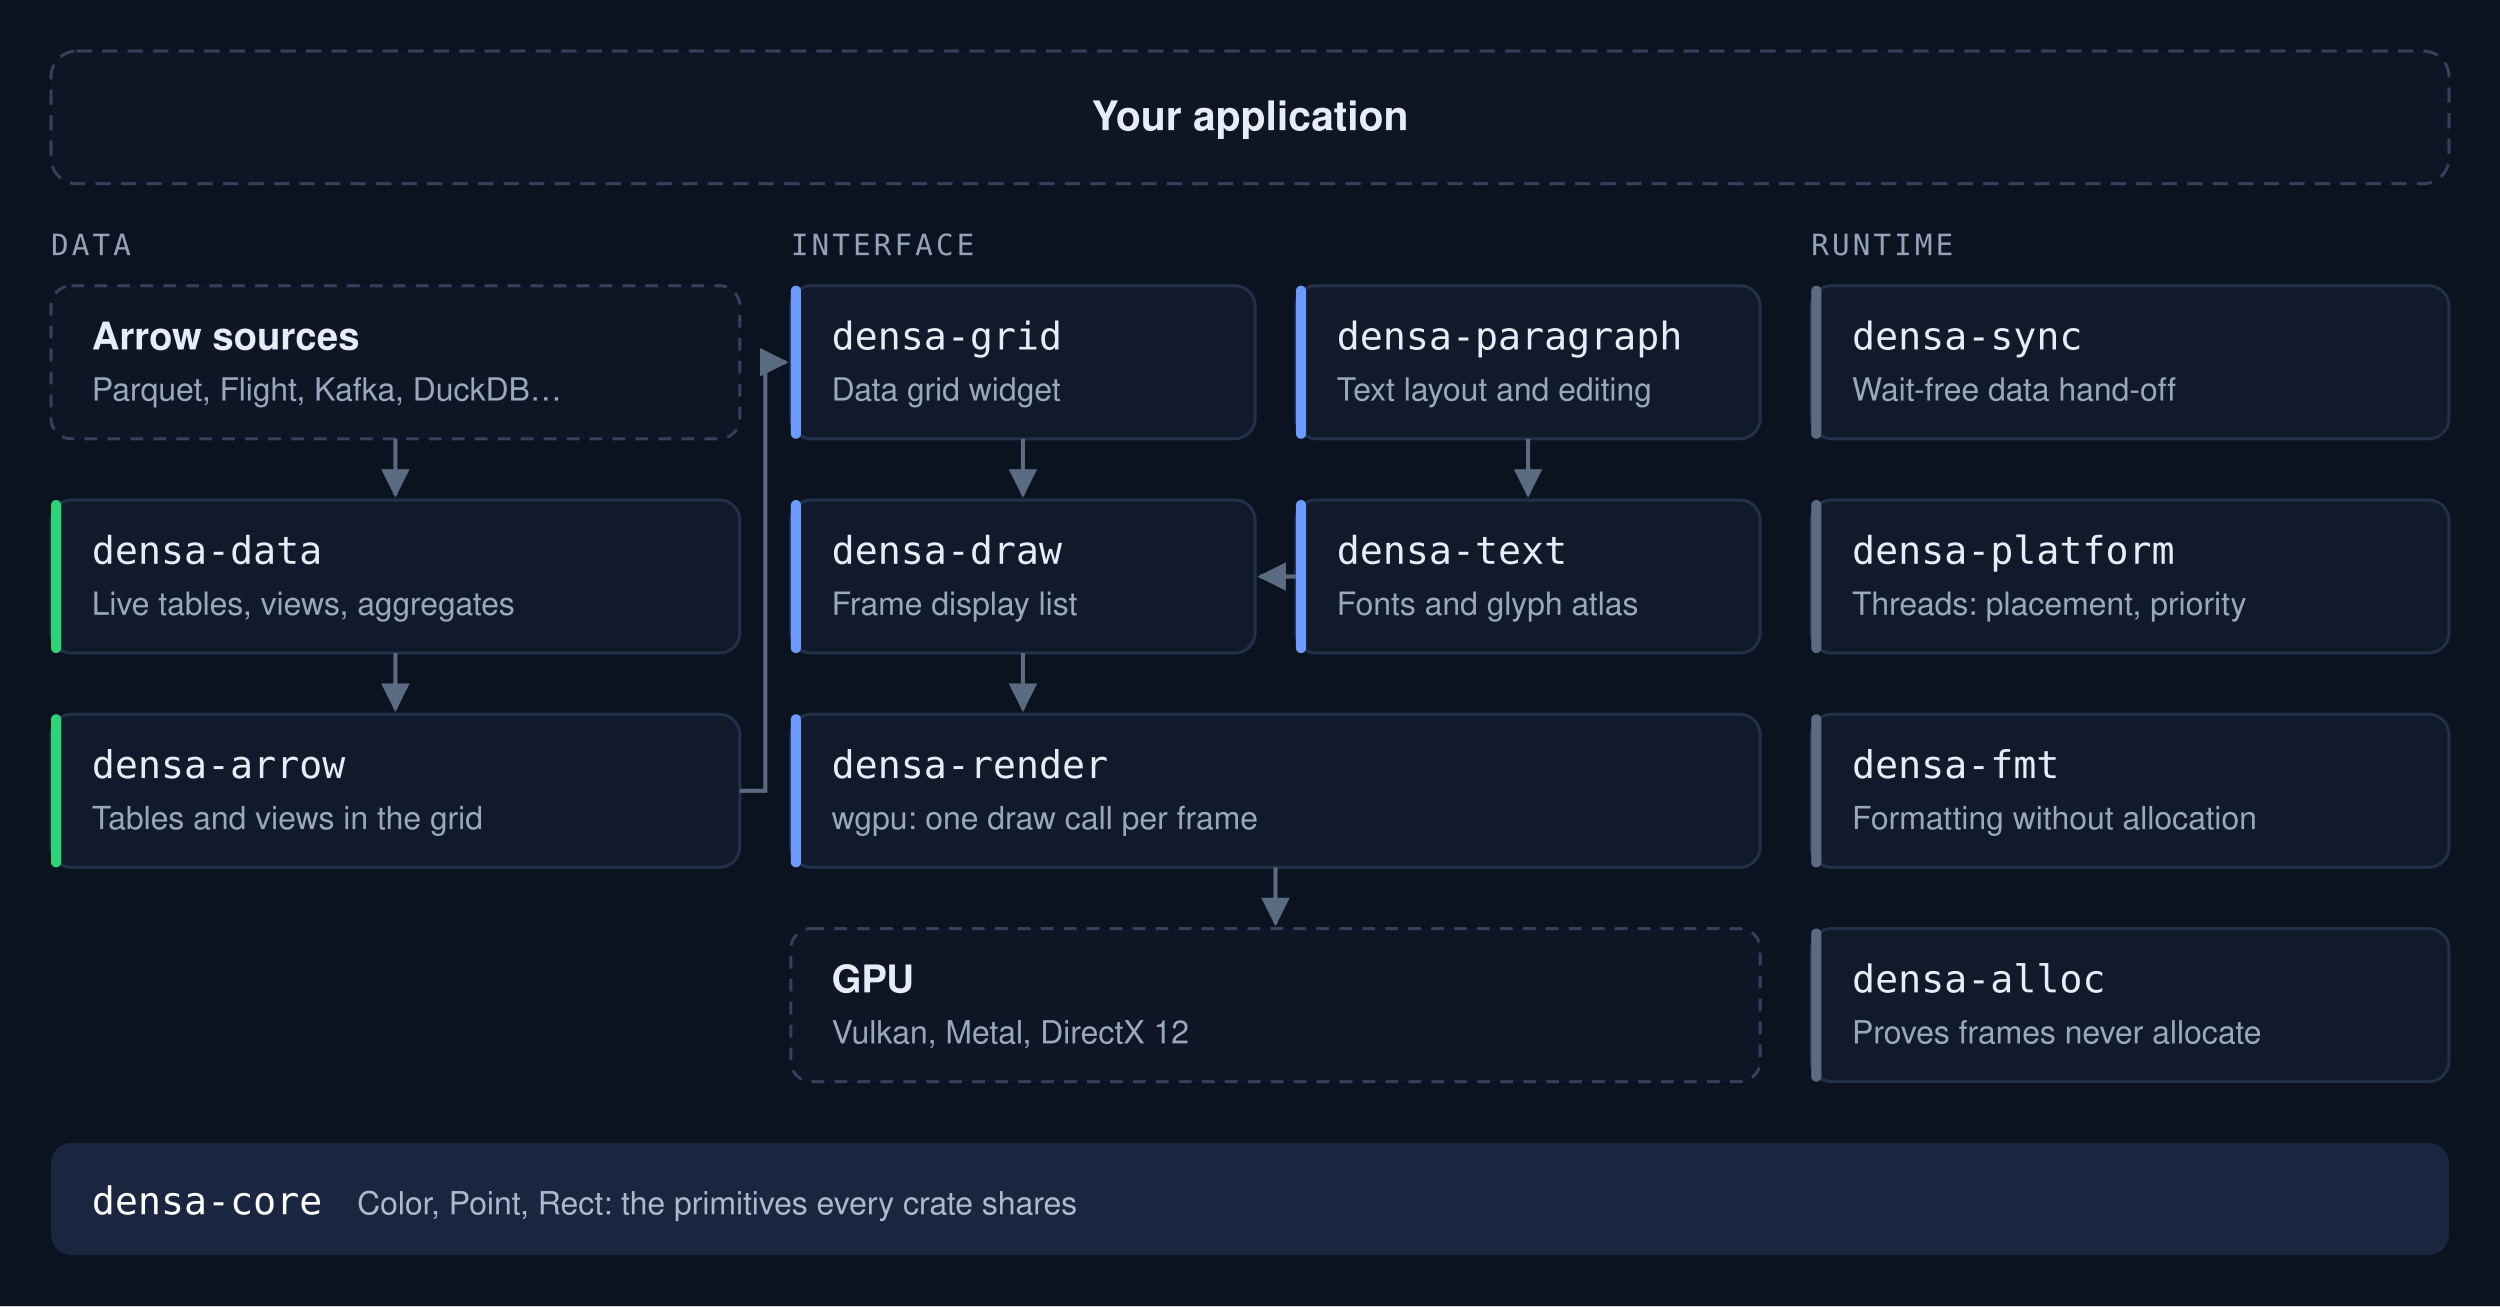
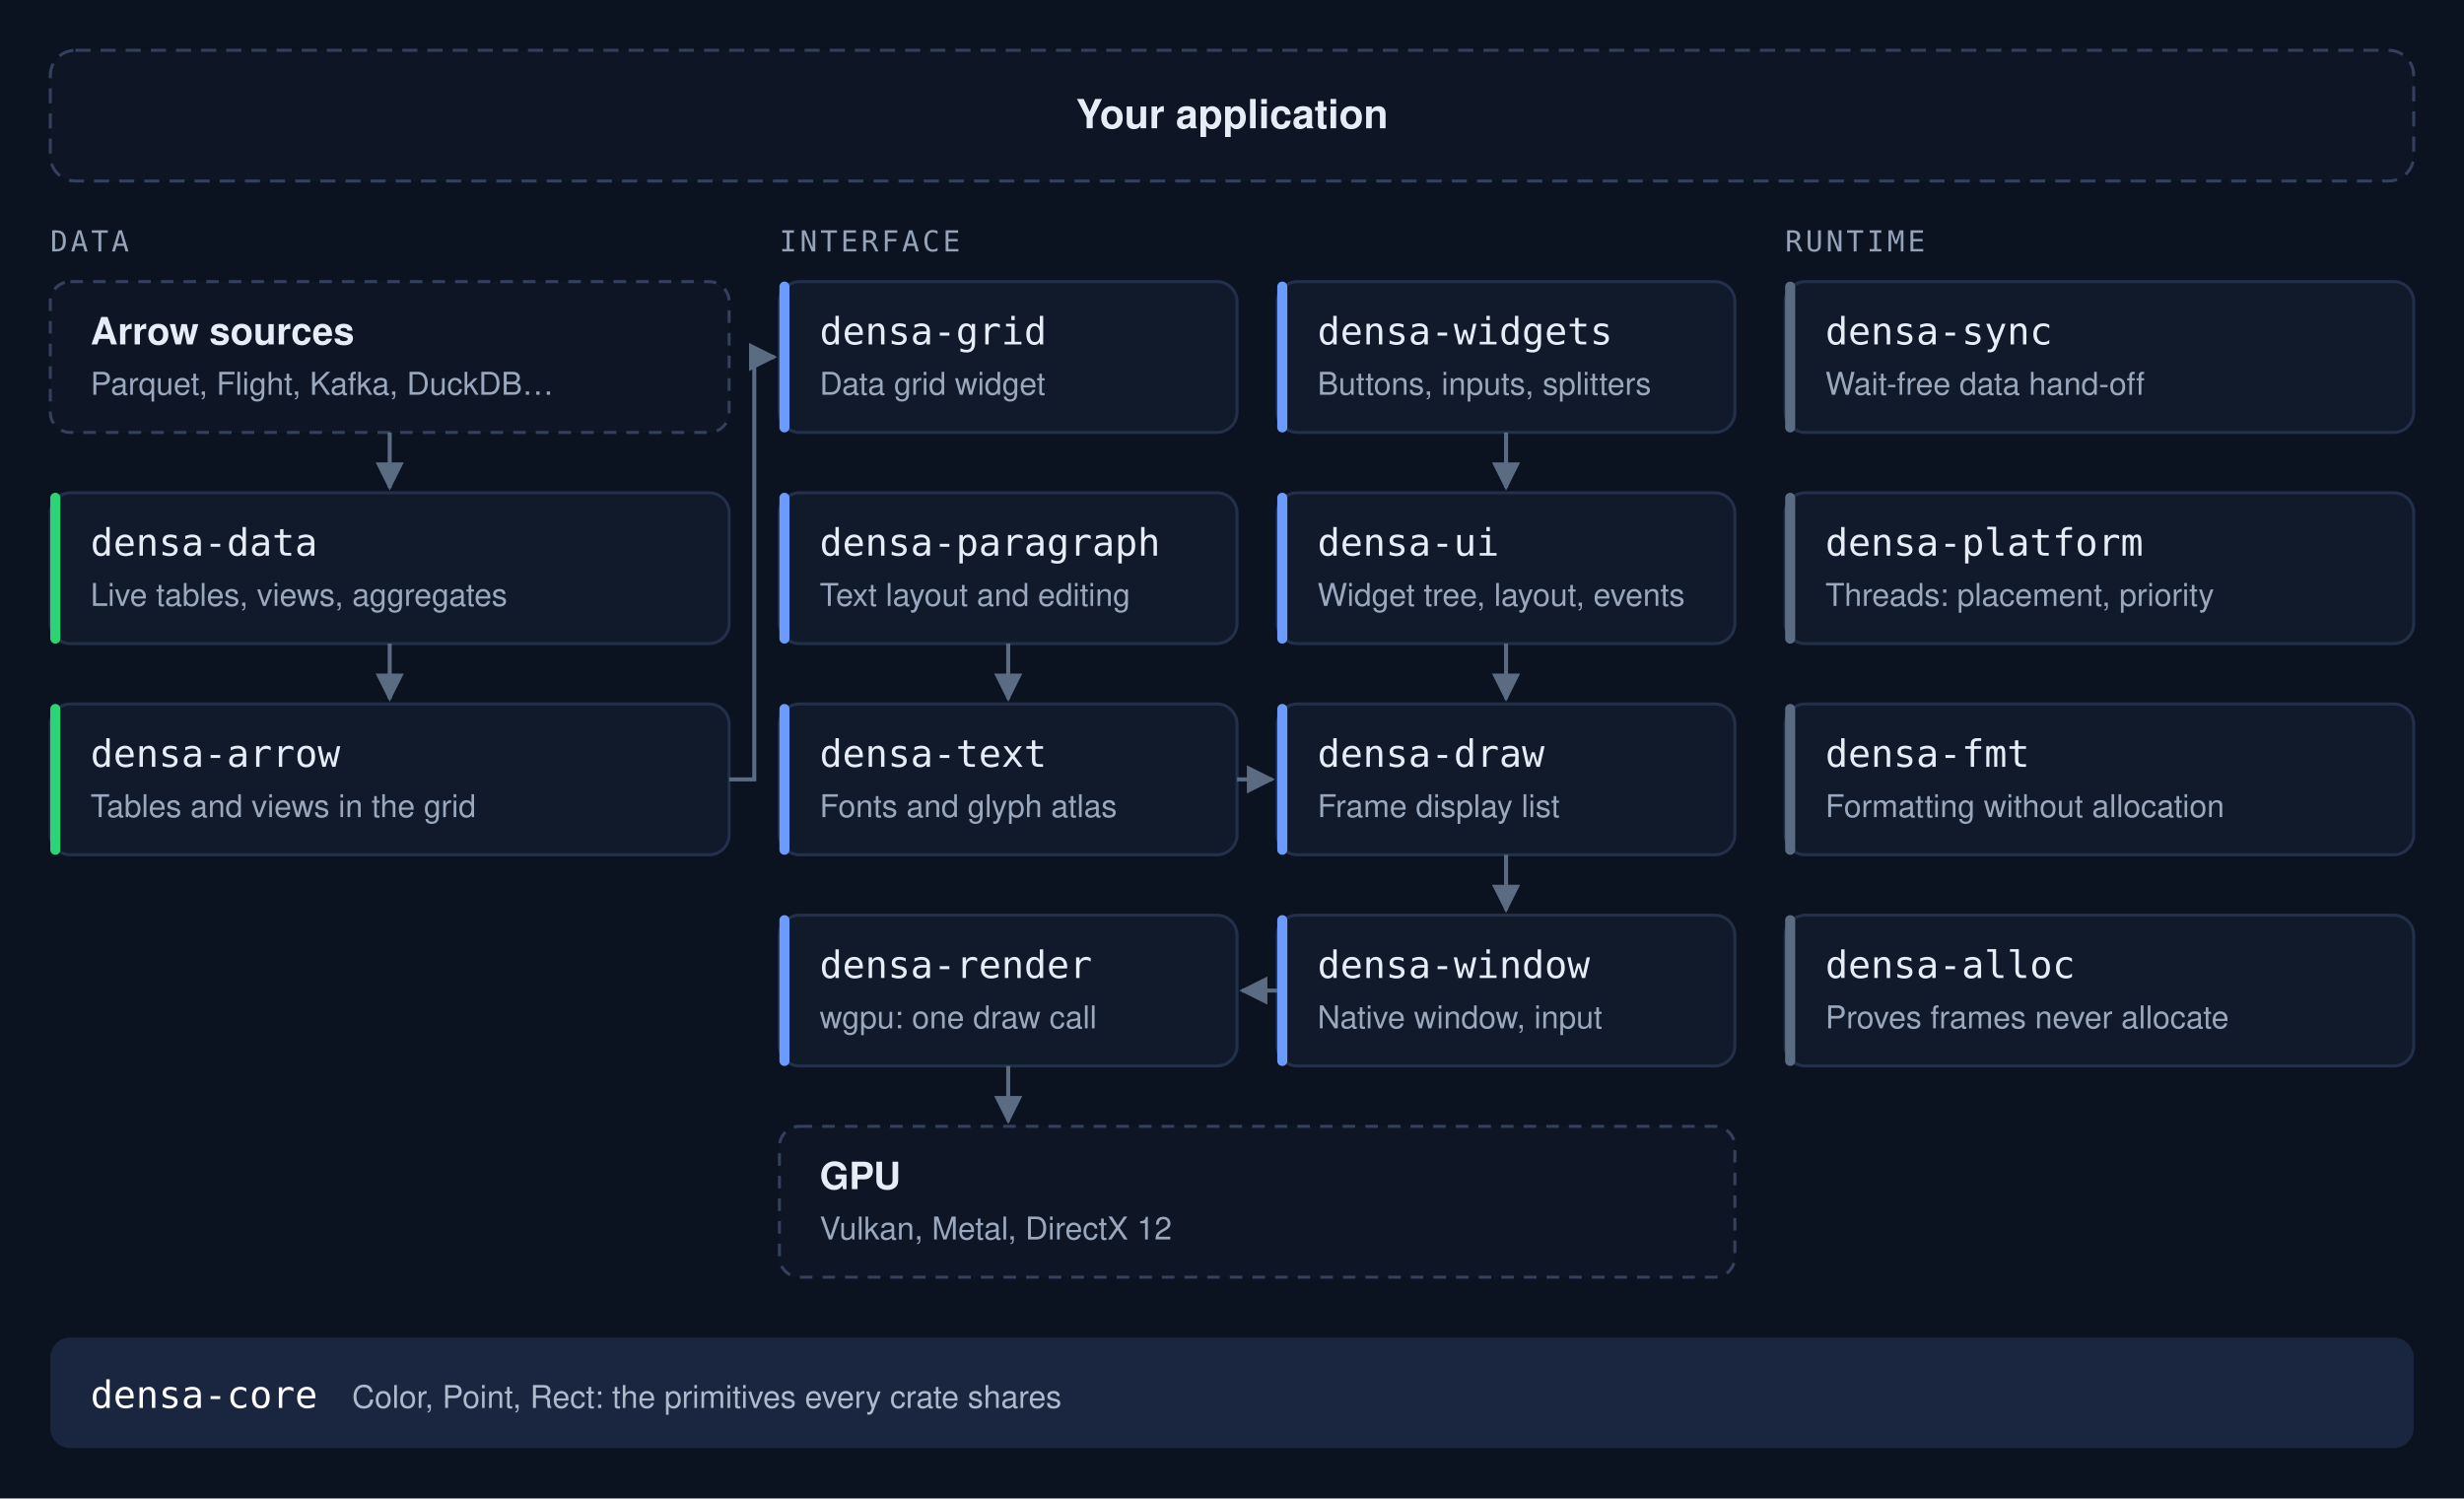
- <svg xmlns="http://www.w3.org/2000/svg" viewBox="0 0 980 512" width="980" height="512" role="img" aria-label="densa architecture">
-   <rect width="980" height="512" fill="#0B1220" />
+ <svg xmlns="http://www.w3.org/2000/svg" viewBox="0 0 980 596" width="980" height="596" role="img" aria-label="densa architecture">
+   <rect width="980" height="596" fill="#0B1220" />
  <defs>
    <marker id="head" viewBox="0 0 10 10" refX="9" refY="5" markerWidth="7" markerHeight="7" orient="auto-start-reverse">
      <path d="M0 0 L10 5 L0 10 z" fill="#5B6B82" />
    </marker>
  </defs>
  <rect x="20" y="20" width="940" height="52" rx="10" fill="#0E1626" stroke="#33415C" stroke-dasharray="6 4" stroke-width="1.2" />
  <text x="490" y="51" text-anchor="middle" font-family="IBM Plex Sans, Segoe UI, Helvetica, Arial, sans-serif" font-size="16" font-weight="600" fill="#E6EDF7">Your application</text>
  <text x="20" y="100" font-family="JetBrains Mono, Cascadia Mono, Consolas, monospace" font-size="11.5" letter-spacing="1.2" fill="#94A3B8">DATA</text>
  <text x="310" y="100" font-family="JetBrains Mono, Cascadia Mono, Consolas, monospace" font-size="11.5" letter-spacing="1.2" fill="#94A3B8">INTERFACE</text>
  <text x="710" y="100" font-family="JetBrains Mono, Cascadia Mono, Consolas, monospace" font-size="11.5" letter-spacing="1.2" fill="#94A3B8">RUNTIME</text>
  <rect x="20" y="112" width="270" height="60" rx="8" fill="#0E1626" stroke="#33415C" stroke-dasharray="5 4" stroke-width="1.2" />
  <text x="36" y="137" font-family="IBM Plex Sans, Segoe UI, Helvetica, Arial, sans-serif" font-size="15" font-weight="600" fill="#E6EDF7">Arrow sources</text>
  <text x="36" y="157" font-family="IBM Plex Sans, Segoe UI, Helvetica, Arial, sans-serif" font-size="12.5" fill="#9AA8BE">Parquet, Flight, Kafka, DuckDB…</text>
  <rect x="20" y="196" width="270" height="60" rx="8" fill="#111A2B" stroke="#22304A" stroke-width="1.2" />
  <rect x="20" y="196" width="4" height="60" rx="2" fill="#2BD576" />
  <text x="36" y="221" font-family="JetBrains Mono, Cascadia Mono, Consolas, monospace" font-size="15" font-weight="500" fill="#E6EDF7">densa-data</text>
  <text x="36" y="241" font-family="IBM Plex Sans, Segoe UI, Helvetica, Arial, sans-serif" font-size="12.5" fill="#9AA8BE">Live tables, views, aggregates</text>
  <rect x="20" y="280" width="270" height="60" rx="8" fill="#111A2B" stroke="#22304A" stroke-width="1.2" />
  <rect x="20" y="280" width="4" height="60" rx="2" fill="#2BD576" />
  <text x="36" y="305" font-family="JetBrains Mono, Cascadia Mono, Consolas, monospace" font-size="15" font-weight="500" fill="#E6EDF7">densa-arrow</text>
  <text x="36" y="325" font-family="IBM Plex Sans, Segoe UI, Helvetica, Arial, sans-serif" font-size="12.5" fill="#9AA8BE">Tables and views in the grid</text>
  <rect x="310" y="112" width="182" height="60" rx="8" fill="#111A2B" stroke="#22304A" stroke-width="1.2" />
  <rect x="310" y="112" width="4" height="60" rx="2" fill="#6B9BFF" />
  <text x="326" y="137" font-family="JetBrains Mono, Cascadia Mono, Consolas, monospace" font-size="15" font-weight="500" fill="#E6EDF7">densa-grid</text>
  <text x="326" y="157" font-family="IBM Plex Sans, Segoe UI, Helvetica, Arial, sans-serif" font-size="12.5" fill="#9AA8BE">Data grid widget</text>
  <rect x="508" y="112" width="182" height="60" rx="8" fill="#111A2B" stroke="#22304A" stroke-width="1.2" />
  <rect x="508" y="112" width="4" height="60" rx="2" fill="#6B9BFF" />
-   <text x="524" y="137" font-family="JetBrains Mono, Cascadia Mono, Consolas, monospace" font-size="15" font-weight="500" fill="#E6EDF7">densa-paragraph</text>
-   <text x="524" y="157" font-family="IBM Plex Sans, Segoe UI, Helvetica, Arial, sans-serif" font-size="12.5" fill="#9AA8BE">Text layout and editing</text>
+   <text x="524" y="137" font-family="JetBrains Mono, Cascadia Mono, Consolas, monospace" font-size="15" font-weight="500" fill="#E6EDF7">densa-widgets</text>
+   <text x="524" y="157" font-family="IBM Plex Sans, Segoe UI, Helvetica, Arial, sans-serif" font-size="12.5" fill="#9AA8BE">Buttons, inputs, splitters</text>
  <rect x="310" y="196" width="182" height="60" rx="8" fill="#111A2B" stroke="#22304A" stroke-width="1.2" />
  <rect x="310" y="196" width="4" height="60" rx="2" fill="#6B9BFF" />
-   <text x="326" y="221" font-family="JetBrains Mono, Cascadia Mono, Consolas, monospace" font-size="15" font-weight="500" fill="#E6EDF7">densa-draw</text>
-   <text x="326" y="241" font-family="IBM Plex Sans, Segoe UI, Helvetica, Arial, sans-serif" font-size="12.5" fill="#9AA8BE">Frame display list</text>
+   <text x="326" y="221" font-family="JetBrains Mono, Cascadia Mono, Consolas, monospace" font-size="15" font-weight="500" fill="#E6EDF7">densa-paragraph</text>
+   <text x="326" y="241" font-family="IBM Plex Sans, Segoe UI, Helvetica, Arial, sans-serif" font-size="12.5" fill="#9AA8BE">Text layout and editing</text>
  <rect x="508" y="196" width="182" height="60" rx="8" fill="#111A2B" stroke="#22304A" stroke-width="1.2" />
  <rect x="508" y="196" width="4" height="60" rx="2" fill="#6B9BFF" />
-   <text x="524" y="221" font-family="JetBrains Mono, Cascadia Mono, Consolas, monospace" font-size="15" font-weight="500" fill="#E6EDF7">densa-text</text>
-   <text x="524" y="241" font-family="IBM Plex Sans, Segoe UI, Helvetica, Arial, sans-serif" font-size="12.5" fill="#9AA8BE">Fonts and glyph atlas</text>
-   <rect x="310" y="280" width="380" height="60" rx="8" fill="#111A2B" stroke="#22304A" stroke-width="1.2" />
+   <text x="524" y="221" font-family="JetBrains Mono, Cascadia Mono, Consolas, monospace" font-size="15" font-weight="500" fill="#E6EDF7">densa-ui</text>
+   <text x="524" y="241" font-family="IBM Plex Sans, Segoe UI, Helvetica, Arial, sans-serif" font-size="12.5" fill="#9AA8BE">Widget tree, layout, events</text>
+   <rect x="310" y="280" width="182" height="60" rx="8" fill="#111A2B" stroke="#22304A" stroke-width="1.2" />
  <rect x="310" y="280" width="4" height="60" rx="2" fill="#6B9BFF" />
-   <text x="326" y="305" font-family="JetBrains Mono, Cascadia Mono, Consolas, monospace" font-size="15" font-weight="500" fill="#E6EDF7">densa-render</text>
-   <text x="326" y="325" font-family="IBM Plex Sans, Segoe UI, Helvetica, Arial, sans-serif" font-size="12.5" fill="#9AA8BE">wgpu: one draw call per frame</text>
-   <rect x="310" y="364" width="380" height="60" rx="8" fill="#0E1626" stroke="#33415C" stroke-dasharray="5 4" stroke-width="1.2" />
-   <text x="326" y="389" font-family="IBM Plex Sans, Segoe UI, Helvetica, Arial, sans-serif" font-size="15" font-weight="600" fill="#E6EDF7">GPU</text>
-   <text x="326" y="409" font-family="IBM Plex Sans, Segoe UI, Helvetica, Arial, sans-serif" font-size="12.5" fill="#9AA8BE">Vulkan, Metal, DirectX 12</text>
+   <text x="326" y="305" font-family="JetBrains Mono, Cascadia Mono, Consolas, monospace" font-size="15" font-weight="500" fill="#E6EDF7">densa-text</text>
+   <text x="326" y="325" font-family="IBM Plex Sans, Segoe UI, Helvetica, Arial, sans-serif" font-size="12.5" fill="#9AA8BE">Fonts and glyph atlas</text>
+   <rect x="508" y="280" width="182" height="60" rx="8" fill="#111A2B" stroke="#22304A" stroke-width="1.2" />
+   <rect x="508" y="280" width="4" height="60" rx="2" fill="#6B9BFF" />
+   <text x="524" y="305" font-family="JetBrains Mono, Cascadia Mono, Consolas, monospace" font-size="15" font-weight="500" fill="#E6EDF7">densa-draw</text>
+   <text x="524" y="325" font-family="IBM Plex Sans, Segoe UI, Helvetica, Arial, sans-serif" font-size="12.5" fill="#9AA8BE">Frame display list</text>
+   <rect x="310" y="364" width="182" height="60" rx="8" fill="#111A2B" stroke="#22304A" stroke-width="1.2" />
+   <rect x="310" y="364" width="4" height="60" rx="2" fill="#6B9BFF" />
+   <text x="326" y="389" font-family="JetBrains Mono, Cascadia Mono, Consolas, monospace" font-size="15" font-weight="500" fill="#E6EDF7">densa-render</text>
+   <text x="326" y="409" font-family="IBM Plex Sans, Segoe UI, Helvetica, Arial, sans-serif" font-size="12.5" fill="#9AA8BE">wgpu: one draw call</text>
+   <rect x="508" y="364" width="182" height="60" rx="8" fill="#111A2B" stroke="#22304A" stroke-width="1.2" />
+   <rect x="508" y="364" width="4" height="60" rx="2" fill="#6B9BFF" />
+   <text x="524" y="389" font-family="JetBrains Mono, Cascadia Mono, Consolas, monospace" font-size="15" font-weight="500" fill="#E6EDF7">densa-window</text>
+   <text x="524" y="409" font-family="IBM Plex Sans, Segoe UI, Helvetica, Arial, sans-serif" font-size="12.5" fill="#9AA8BE">Native window, input</text>
+   <rect x="310" y="448" width="380" height="60" rx="8" fill="#0E1626" stroke="#33415C" stroke-dasharray="5 4" stroke-width="1.2" />
+   <text x="326" y="473" font-family="IBM Plex Sans, Segoe UI, Helvetica, Arial, sans-serif" font-size="15" font-weight="600" fill="#E6EDF7">GPU</text>
+   <text x="326" y="493" font-family="IBM Plex Sans, Segoe UI, Helvetica, Arial, sans-serif" font-size="12.5" fill="#9AA8BE">Vulkan, Metal, DirectX 12</text>
  <rect x="710" y="112" width="250" height="60" rx="8" fill="#111A2B" stroke="#22304A" stroke-width="1.2" />
  <rect x="710" y="112" width="4" height="60" rx="2" fill="#5B6B82" />
  <text x="726" y="137" font-family="JetBrains Mono, Cascadia Mono, Consolas, monospace" font-size="15" font-weight="500" fill="#E6EDF7">densa-sync</text>
  <text x="726" y="157" font-family="IBM Plex Sans, Segoe UI, Helvetica, Arial, sans-serif" font-size="12.5" fill="#9AA8BE">Wait-free data hand-off</text>
  <rect x="710" y="196" width="250" height="60" rx="8" fill="#111A2B" stroke="#22304A" stroke-width="1.2" />
  <rect x="710" y="196" width="4" height="60" rx="2" fill="#5B6B82" />
  <text x="726" y="221" font-family="JetBrains Mono, Cascadia Mono, Consolas, monospace" font-size="15" font-weight="500" fill="#E6EDF7">densa-platform</text>
  <text x="726" y="241" font-family="IBM Plex Sans, Segoe UI, Helvetica, Arial, sans-serif" font-size="12.5" fill="#9AA8BE">Threads: placement, priority</text>
  <rect x="710" y="280" width="250" height="60" rx="8" fill="#111A2B" stroke="#22304A" stroke-width="1.2" />
  <rect x="710" y="280" width="4" height="60" rx="2" fill="#5B6B82" />
  <text x="726" y="305" font-family="JetBrains Mono, Cascadia Mono, Consolas, monospace" font-size="15" font-weight="500" fill="#E6EDF7">densa-fmt</text>
  <text x="726" y="325" font-family="IBM Plex Sans, Segoe UI, Helvetica, Arial, sans-serif" font-size="12.5" fill="#9AA8BE">Formatting without allocation</text>
  <rect x="710" y="364" width="250" height="60" rx="8" fill="#111A2B" stroke="#22304A" stroke-width="1.2" />
  <rect x="710" y="364" width="4" height="60" rx="2" fill="#5B6B82" />
  <text x="726" y="389" font-family="JetBrains Mono, Cascadia Mono, Consolas, monospace" font-size="15" font-weight="500" fill="#E6EDF7">densa-alloc</text>
  <text x="726" y="409" font-family="IBM Plex Sans, Segoe UI, Helvetica, Arial, sans-serif" font-size="12.5" fill="#9AA8BE">Proves frames never allocate</text>
-   <rect x="20" y="448" width="940" height="44" rx="8" fill="#1A2540" />
-   <text x="36" y="476" font-family="JetBrains Mono, Cascadia Mono, Consolas, monospace" font-size="15" font-weight="500" fill="#FFFFFF">densa-core</text>
-   <text x="140" y="476" font-family="IBM Plex Sans, Segoe UI, Helvetica, Arial, sans-serif" font-size="12.5" fill="#AEB9CC">Color, Point, Rect: the primitives every crate shares</text>
+   <rect x="20" y="532" width="940" height="44" rx="8" fill="#1A2540" />
+   <text x="36" y="560" font-family="JetBrains Mono, Cascadia Mono, Consolas, monospace" font-size="15" font-weight="500" fill="#FFFFFF">densa-core</text>
+   <text x="140" y="560" font-family="IBM Plex Sans, Segoe UI, Helvetica, Arial, sans-serif" font-size="12.5" fill="#AEB9CC">Color, Point, Rect: the primitives every crate shares</text>
  <path d="M155 172 L155 194" fill="none" stroke="#5B6B82" stroke-width="1.6" marker-end="url(#head)" />
  <path d="M155 256 L155 278" fill="none" stroke="#5B6B82" stroke-width="1.6" marker-end="url(#head)" />
  <path d="M290 310 L300 310 L300 142 L308 142" fill="none" stroke="#5B6B82" stroke-width="1.6" marker-end="url(#head)" />
-   <path d="M401 172 L401 194" fill="none" stroke="#5B6B82" stroke-width="1.6" marker-end="url(#head)" />
  <path d="M599 172 L599 194" fill="none" stroke="#5B6B82" stroke-width="1.6" marker-end="url(#head)" />
-   <path d="M508 226 L494 226" fill="none" stroke="#5B6B82" stroke-width="1.6" marker-end="url(#head)" />
+   <path d="M599 256 L599 278" fill="none" stroke="#5B6B82" stroke-width="1.6" marker-end="url(#head)" />
  <path d="M401 256 L401 278" fill="none" stroke="#5B6B82" stroke-width="1.6" marker-end="url(#head)" />
-   <path d="M500 340 L500 362" fill="none" stroke="#5B6B82" stroke-width="1.6" marker-end="url(#head)" />
+   <path d="M492 310 L506 310" fill="none" stroke="#5B6B82" stroke-width="1.6" marker-end="url(#head)" />
+   <path d="M599 340 L599 362" fill="none" stroke="#5B6B82" stroke-width="1.6" marker-end="url(#head)" />
+   <path d="M508 394 L494 394" fill="none" stroke="#5B6B82" stroke-width="1.6" marker-end="url(#head)" />
+   <path d="M401 424 L401 446" fill="none" stroke="#5B6B82" stroke-width="1.6" marker-end="url(#head)" />
</svg>
